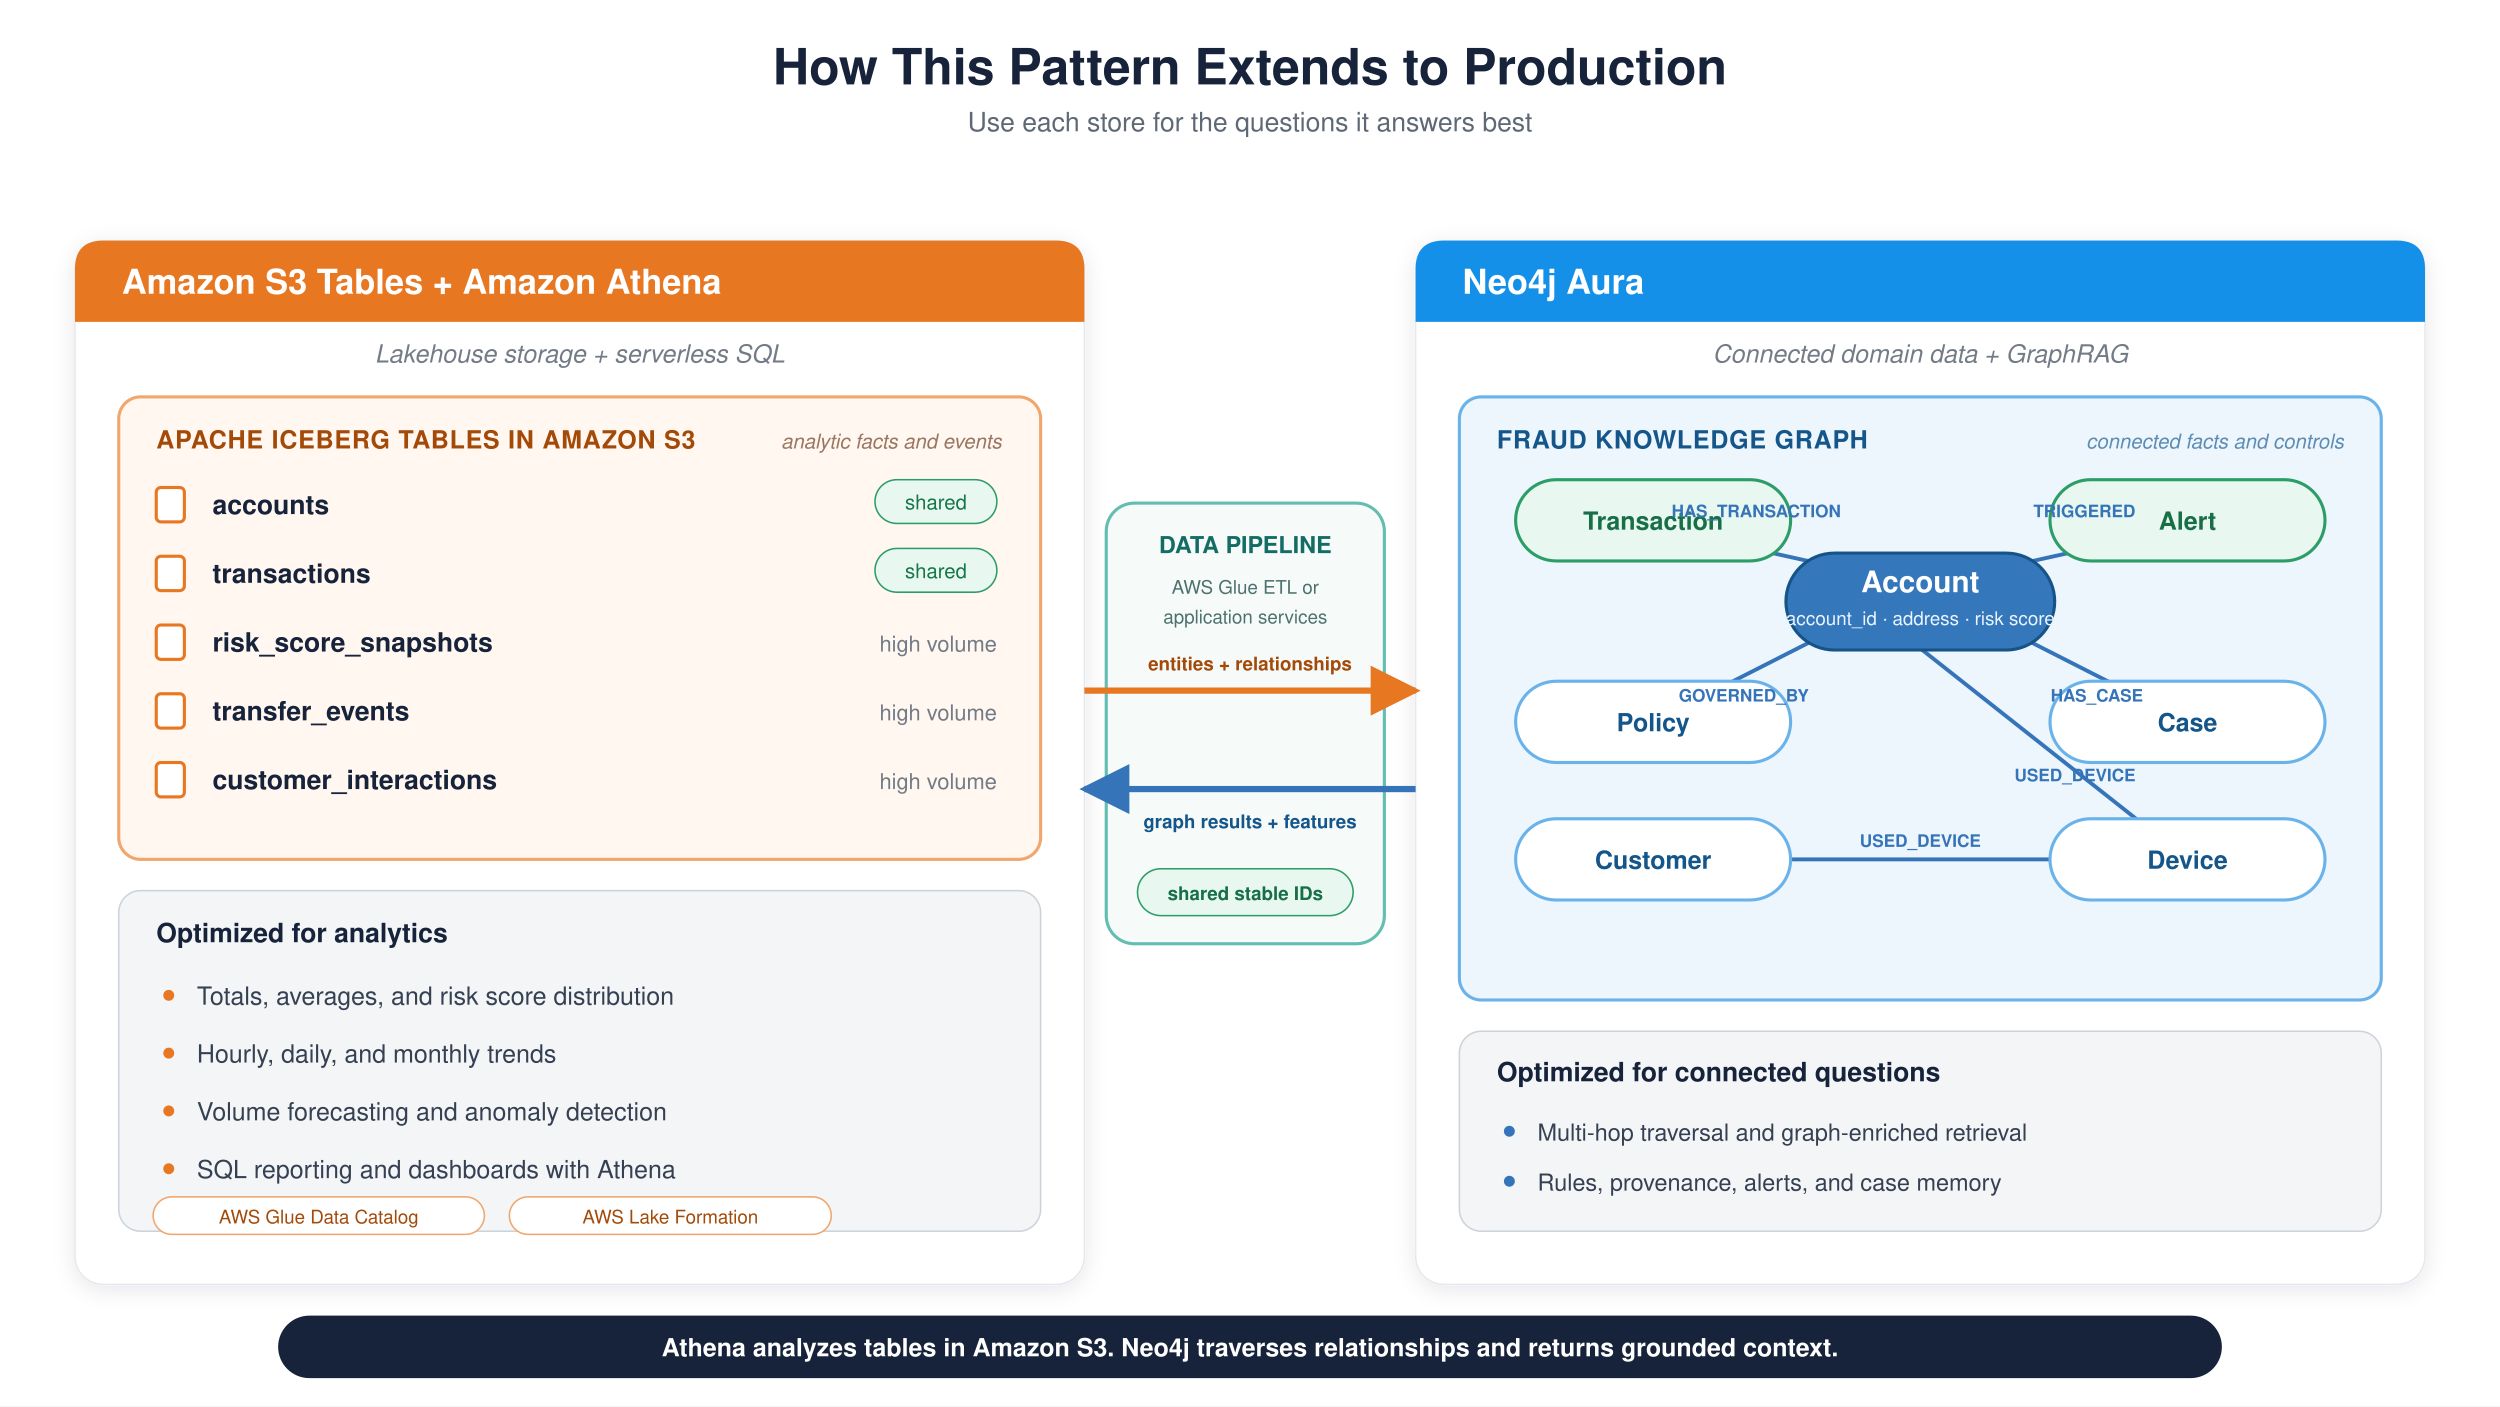
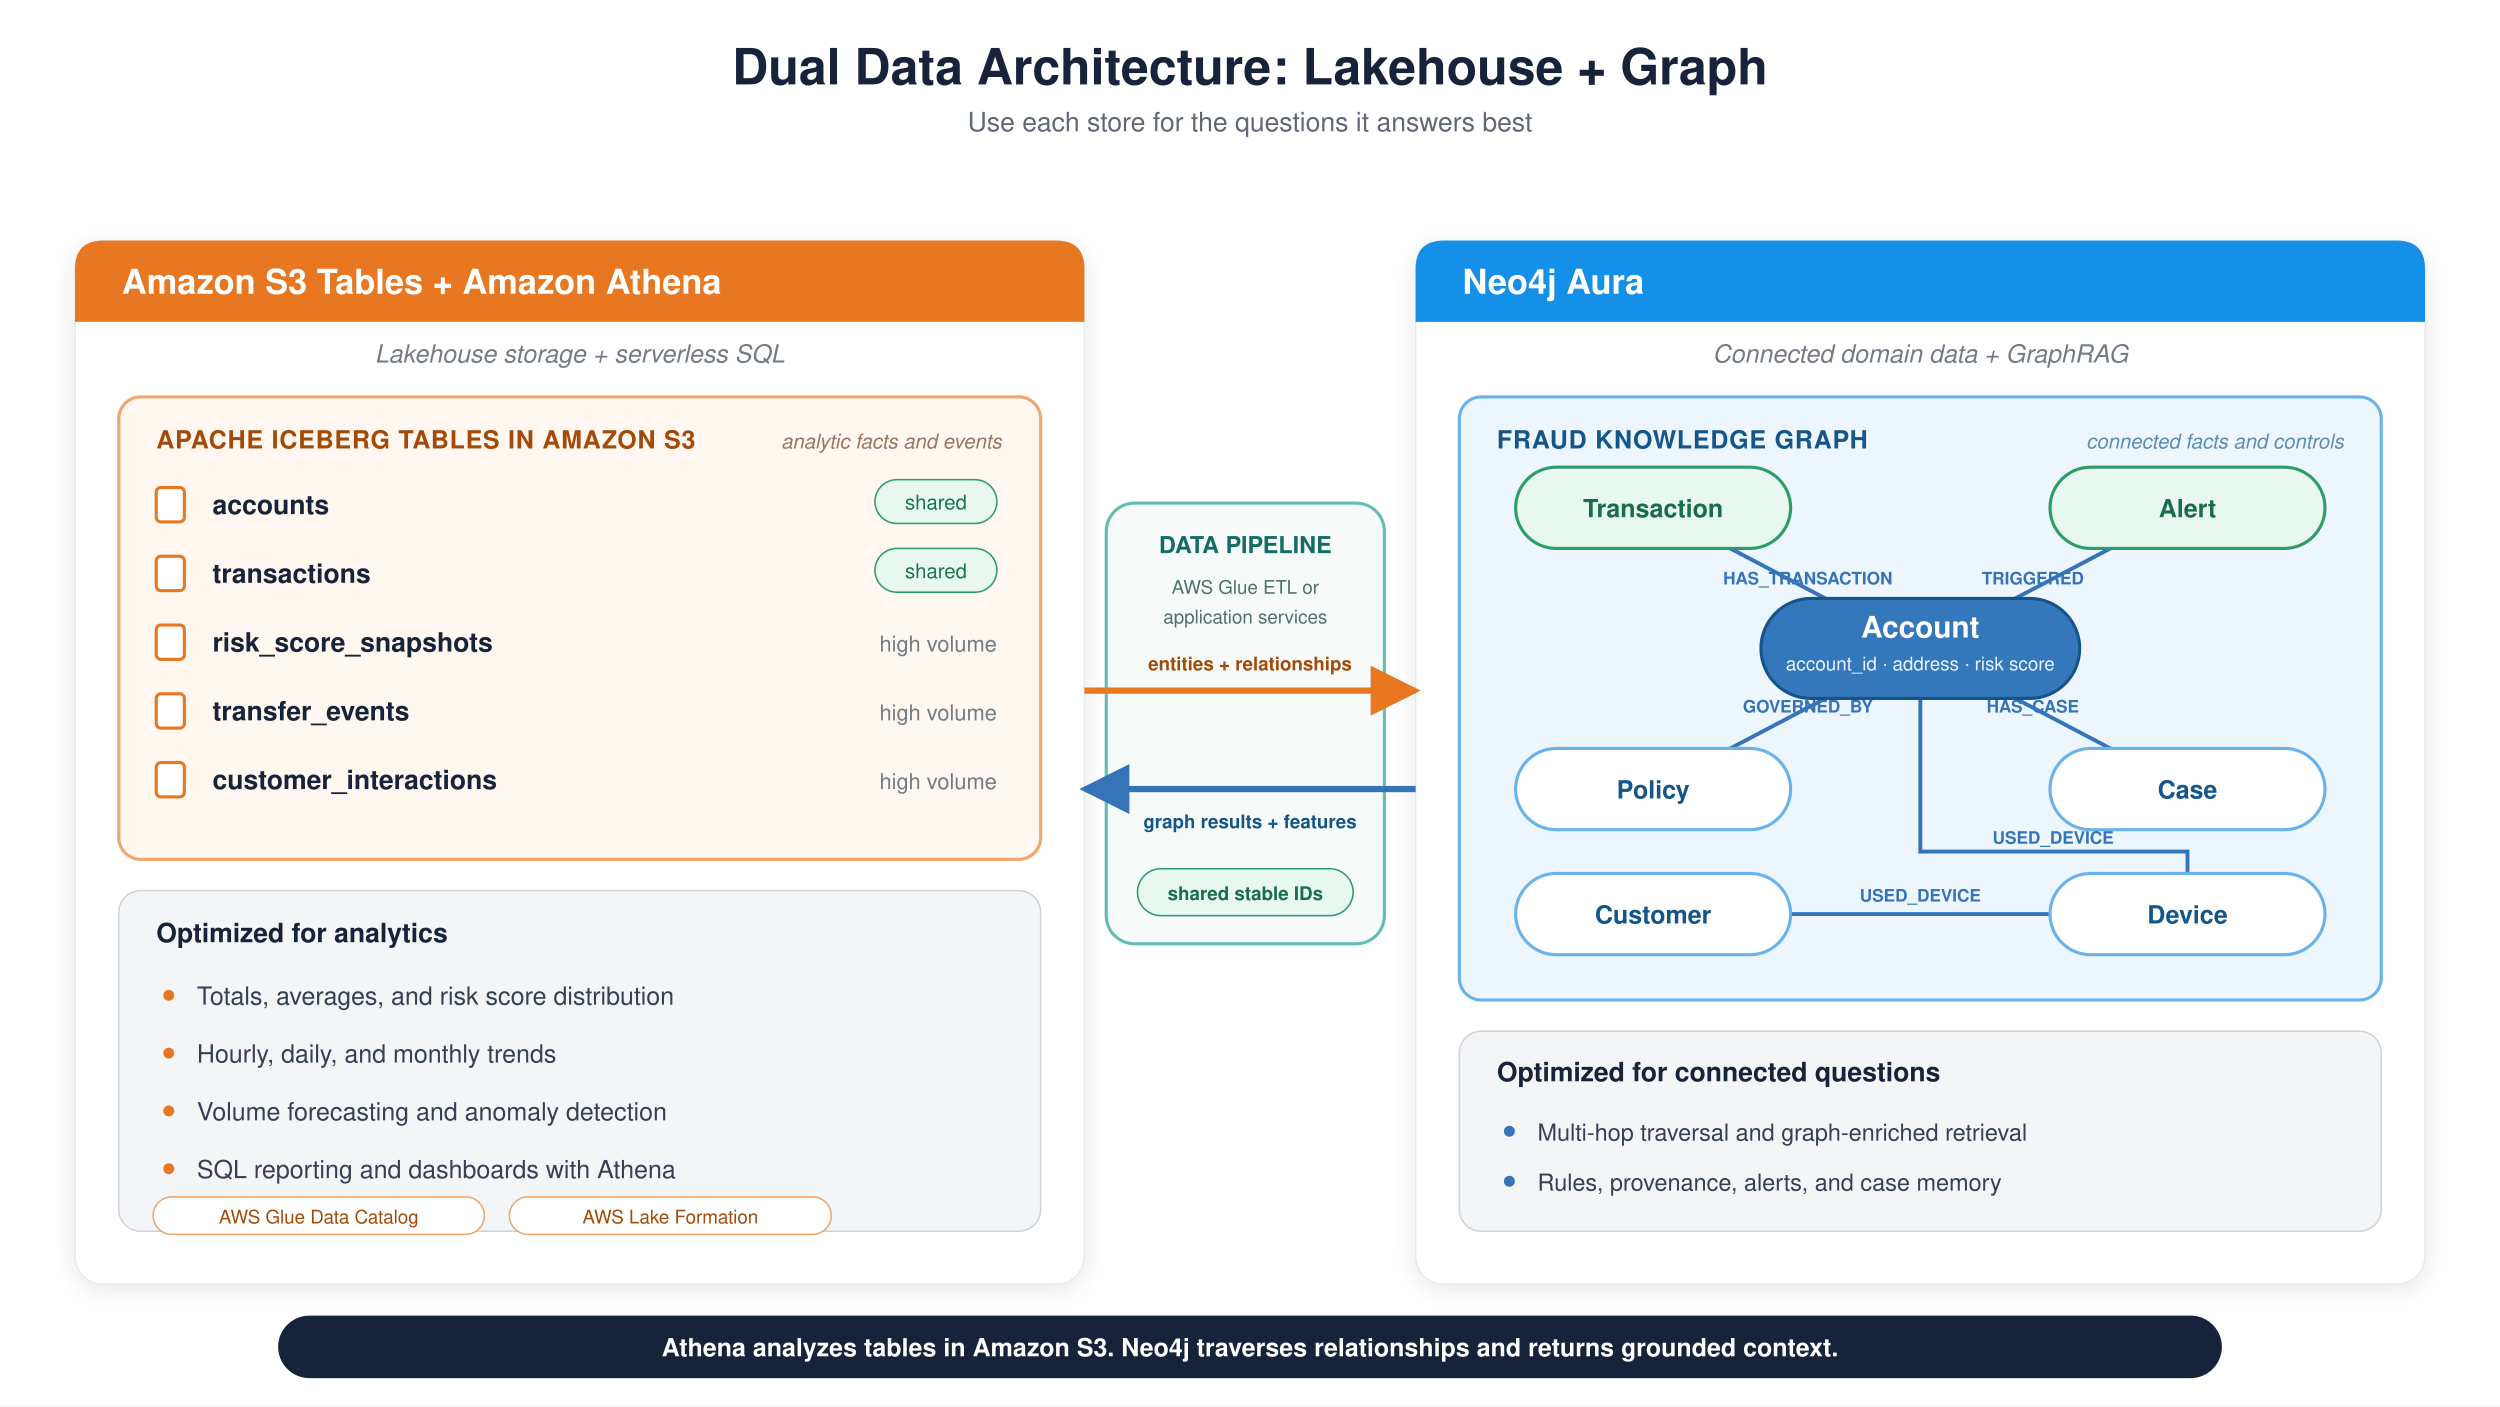
<svg xmlns="http://www.w3.org/2000/svg" width="1600" height="900" viewBox="0 0 1600 900" font-family="Helvetica Neue, Helvetica, Arial, sans-serif">
  <defs>
    <filter id="shadow" x="-10%" y="-10%" width="120%" height="130%">
      <feDropShadow dx="0" dy="3" stdDeviation="7" flood-color="#17233a" flood-opacity="0.10" />
    </filter>
    <marker id="arrow-orange" viewBox="0 0 10 10" refX="9" refY="5" markerWidth="8" markerHeight="8" orient="auto">
      <path d="M0 0 L10 5 L0 10 Z" fill="#E87722" />
    </marker>
    <marker id="arrow-blue" viewBox="0 0 10 10" refX="9" refY="5" markerWidth="8" markerHeight="8" orient="auto">
      <path d="M0 0 L10 5 L0 10 Z" fill="#3574B9" />
    </marker>
  </defs>
  <rect width="1600" height="900" fill="#FFFFFF" />
-   <text x="800" y="54" text-anchor="middle" font-size="32" font-weight="700" fill="#17233A">How This Pattern Extends to Production</text>
+   <text x="800" y="54" text-anchor="middle" font-size="32" font-weight="700" fill="#17233A">Dual Data Architecture: Lakehouse + Graph</text>
  <text x="800" y="84" text-anchor="middle" font-size="17" fill="#5F6875">Use each store for the questions it answers best</text>
  <rect x="48" y="154" width="646" height="668" rx="18" fill="#FFFFFF" stroke="#E5E8EC" filter="url(#shadow)" />
  <path d="M48 206 V172 Q48 154 66 154 H676 Q694 154 694 172 V206 Z" fill="#E87722" />
  <text x="78" y="188" font-size="22" font-weight="700" fill="#FFFFFF">Amazon S3 Tables + Amazon Athena</text>
  <text x="371" y="232" text-anchor="middle" font-size="16" font-style="italic" fill="#737B86">Lakehouse storage + serverless SQL</text>
  <rect x="76" y="254" width="590" height="296" rx="14" fill="#FFF7F0" stroke="#F0A66D" stroke-width="2" />
  <text x="100" y="287" font-size="16" font-weight="700" fill="#A34A09" letter-spacing="0.5">APACHE ICEBERG TABLES IN AMAZON S3</text>
  <text x="641" y="287" text-anchor="end" font-size="13" font-style="italic" fill="#9A7560">analytic facts and events</text>
  <g font-size="17" fill="#17233A">
    <rect x="100" y="312" width="18" height="22" rx="3" fill="#FFFFFF" stroke="#E87722" stroke-width="2" />
    <text x="136" y="329" font-weight="700">accounts</text>
    <rect x="560" y="307" width="78" height="28" rx="14" fill="#E8F7EF" stroke="#2D9D68" />
    <text x="599" y="326" text-anchor="middle" font-size="13" fill="#167748">shared</text>
    <rect x="100" y="356" width="18" height="22" rx="3" fill="#FFFFFF" stroke="#E87722" stroke-width="2" />
    <text x="136" y="373" font-weight="700">transactions</text>
    <rect x="560" y="351" width="78" height="28" rx="14" fill="#E8F7EF" stroke="#2D9D68" />
    <text x="599" y="370" text-anchor="middle" font-size="13" fill="#167748">shared</text>
    <rect x="100" y="400" width="18" height="22" rx="3" fill="#FFFFFF" stroke="#E87722" stroke-width="2" />
    <text x="136" y="417" font-weight="700">risk_score_snapshots</text>
    <text x="638" y="417" text-anchor="end" font-size="14" fill="#737B86">high volume</text>
    <rect x="100" y="444" width="18" height="22" rx="3" fill="#FFFFFF" stroke="#E87722" stroke-width="2" />
    <text x="136" y="461" font-weight="700">transfer_events</text>
    <text x="638" y="461" text-anchor="end" font-size="14" fill="#737B86">high volume</text>
    <rect x="100" y="488" width="18" height="22" rx="3" fill="#FFFFFF" stroke="#E87722" stroke-width="2" />
    <text x="136" y="505" font-weight="700">customer_interactions</text>
    <text x="638" y="505" text-anchor="end" font-size="14" fill="#737B86">high volume</text>
  </g>
  <rect x="76" y="570" width="590" height="218" rx="14" fill="#F3F5F7" stroke="#CDD3DA" />
  <text x="100" y="603" font-size="17" font-weight="700" fill="#17233A">Optimized for analytics</text>
  <g font-size="16" fill="#354052">
    <circle cx="108" cy="637" r="3.5" fill="#E87722" />
    <text x="126" y="643">Totals, averages, and risk score distribution</text>
    <circle cx="108" cy="674" r="3.5" fill="#E87722" />
    <text x="126" y="680">Hourly, daily, and monthly trends</text>
    <circle cx="108" cy="711" r="3.5" fill="#E87722" />
    <text x="126" y="717">Volume forecasting and anomaly detection</text>
    <circle cx="108" cy="748" r="3.5" fill="#E87722" />
    <text x="126" y="754">SQL reporting and dashboards with Athena</text>
  </g>
  <rect x="98" y="766" width="212" height="24" rx="12" fill="#FFFFFF" stroke="#F0A66D" />
  <text x="204" y="783" text-anchor="middle" font-size="12" fill="#A34A09">AWS Glue Data Catalog</text>
  <rect x="326" y="766" width="206" height="24" rx="12" fill="#FFFFFF" stroke="#F0A66D" />
  <text x="429" y="783" text-anchor="middle" font-size="12" fill="#A34A09">AWS Lake Formation</text>
  <rect x="906" y="154" width="646" height="668" rx="18" fill="#FFFFFF" stroke="#E5E8EC" filter="url(#shadow)" />
  <path d="M906 206 V172 Q906 154 924 154 H1534 Q1552 154 1552 172 V206 Z" fill="#1590E8" />
  <text x="936" y="188" font-size="22" font-weight="700" fill="#FFFFFF">Neo4j Aura</text>
  <text x="1229" y="232" text-anchor="middle" font-size="16" font-style="italic" fill="#737B86">Connected domain data + GraphRAG</text>
  <rect x="934" y="254" width="590" height="386" rx="14" fill="#EDF5FD" stroke="#6AB3EA" stroke-width="2" />
  <text x="958" y="287" font-size="16" font-weight="700" fill="#14558A" letter-spacing="0.5">FRAUD KNOWLEDGE GRAPH</text>
  <text x="1500" y="287" text-anchor="end" font-size="13" font-style="italic" fill="#5C8CB4">connected facts and controls</text>
  <g stroke="#3574B9" stroke-width="2.5" fill="none">
-     <line x1="1229" y1="375" x2="1058" y2="337" />
-     <line x1="1229" y1="375" x2="1400" y2="337" />
-     <line x1="1229" y1="375" x2="1058" y2="462" />
-     <line x1="1229" y1="375" x2="1400" y2="462" />
-     <line x1="1229" y1="415" x2="1400" y2="550" />
-     <line x1="1146" y1="550" x2="1312" y2="550" />
+     <line x1="1229" y1="415" x2="1058" y2="325" />
+     <line x1="1229" y1="415" x2="1400" y2="325" />
+     <line x1="1229" y1="415" x2="1058" y2="505" />
+     <line x1="1229" y1="415" x2="1400" y2="505" />
+     <polyline points="1229,447 1229,545 1400,545 1400,559" />
+     <line x1="1146" y1="585" x2="1312" y2="585" />
  </g>
-   <rect x="1143" y="354" width="172" height="62" rx="31" fill="#3477BB" stroke="#165488" stroke-width="2" />
-   <text x="1229" y="379" text-anchor="middle" font-size="19" font-weight="700" fill="#FFFFFF">Account</text>
-   <text x="1229" y="400" text-anchor="middle" font-size="12" fill="#EAF5FF">account_id · address · risk score</text>
+   <rect x="1127" y="383" width="204" height="64" rx="32" fill="#3477BB" stroke="#165488" stroke-width="2" />
+   <text x="1229" y="408" text-anchor="middle" font-size="19" font-weight="700" fill="#FFFFFF">Account</text>
+   <text x="1229" y="429" text-anchor="middle" font-size="12" fill="#EAF5FF" textLength="180" lengthAdjust="spacingAndGlyphs">account_id · address · risk score</text>
  <g font-size="16" text-anchor="middle">
-     <rect x="970" y="307" width="176" height="52" rx="26" fill="#E8F7EF" stroke="#2D9D68" stroke-width="2" />
-     <text x="1058" y="339" fill="#176E47" font-weight="700">Transaction</text>
-     <rect x="1312" y="307" width="176" height="52" rx="26" fill="#E8F7EF" stroke="#2D9D68" stroke-width="2" />
-     <text x="1400" y="339" fill="#176E47" font-weight="700">Alert</text>
-     <rect x="970" y="436" width="176" height="52" rx="26" fill="#FFFFFF" stroke="#6AB3EA" stroke-width="2" />
-     <text x="1058" y="468" fill="#14558A" font-weight="700">Policy</text>
-     <rect x="1312" y="436" width="176" height="52" rx="26" fill="#FFFFFF" stroke="#6AB3EA" stroke-width="2" />
-     <text x="1400" y="468" fill="#14558A" font-weight="700">Case</text>
-     <rect x="970" y="524" width="176" height="52" rx="26" fill="#FFFFFF" stroke="#6AB3EA" stroke-width="2" />
-     <text x="1058" y="556" fill="#14558A" font-weight="700">Customer</text>
-     <rect x="1312" y="524" width="176" height="52" rx="26" fill="#FFFFFF" stroke="#6AB3EA" stroke-width="2" />
-     <text x="1400" y="556" fill="#14558A" font-weight="700">Device</text>
+     <rect x="970" y="299" width="176" height="52" rx="26" fill="#E8F7EF" stroke="#2D9D68" stroke-width="2" />
+     <text x="1058" y="331" fill="#176E47" font-weight="700">Transaction</text>
+     <rect x="1312" y="299" width="176" height="52" rx="26" fill="#E8F7EF" stroke="#2D9D68" stroke-width="2" />
+     <text x="1400" y="331" fill="#176E47" font-weight="700">Alert</text>
+     <rect x="970" y="479" width="176" height="52" rx="26" fill="#FFFFFF" stroke="#6AB3EA" stroke-width="2" />
+     <text x="1058" y="511" fill="#14558A" font-weight="700">Policy</text>
+     <rect x="1312" y="479" width="176" height="52" rx="26" fill="#FFFFFF" stroke="#6AB3EA" stroke-width="2" />
+     <text x="1400" y="511" fill="#14558A" font-weight="700">Case</text>
+     <rect x="970" y="559" width="176" height="52" rx="26" fill="#FFFFFF" stroke="#6AB3EA" stroke-width="2" />
+     <text x="1058" y="591" fill="#14558A" font-weight="700">Customer</text>
+     <rect x="1312" y="559" width="176" height="52" rx="26" fill="#FFFFFF" stroke="#6AB3EA" stroke-width="2" />
+     <text x="1400" y="591" fill="#14558A" font-weight="700">Device</text>
  </g>
  <g font-size="11" font-weight="700" fill="#3574B9" text-anchor="middle">
-     <text x="1124" y="331">HAS_TRANSACTION</text>
-     <text x="1334" y="331">TRIGGERED</text>
-     <text x="1116" y="449">GOVERNED_BY</text>
-     <text x="1342" y="449">HAS_CASE</text>
-     <text x="1328" y="500">USED_DEVICE</text>
-     <text x="1229" y="542">USED_DEVICE</text>
+     <text x="1157" y="374">HAS_TRANSACTION</text>
+     <text x="1301" y="374">TRIGGERED</text>
+     <text x="1157" y="456">GOVERNED_BY</text>
+     <text x="1301" y="456">HAS_CASE</text>
+     <text x="1314" y="540">USED_DEVICE</text>
+     <text x="1229" y="577">USED_DEVICE</text>
  </g>
  <rect x="934" y="660" width="590" height="128" rx="14" fill="#F3F5F7" stroke="#CDD3DA" />
  <text x="958" y="692" font-size="17" font-weight="700" fill="#17233A">Optimized for connected questions</text>
  <g font-size="15" fill="#354052">
    <circle cx="966" cy="724" r="3.5" fill="#3574B9" />
    <text x="984" y="730">Multi-hop traversal and graph-enriched retrieval</text>
    <circle cx="966" cy="756" r="3.5" fill="#3574B9" />
    <text x="984" y="762">Rules, provenance, alerts, and case memory</text>
  </g>
  <rect x="708" y="322" width="178" height="282" rx="18" fill="#F6FBFA" stroke="#64BDB1" stroke-width="2" />
  <text x="797" y="354" text-anchor="middle" font-size="15" font-weight="700" fill="#146D65">DATA PIPELINE</text>
  <text x="797" y="380" text-anchor="middle" font-size="12" fill="#4D716D">AWS Glue ETL or</text>
  <text x="797" y="399" text-anchor="middle" font-size="12" fill="#4D716D">application services</text>
  <line x1="694" y1="442" x2="906" y2="442" stroke="#E87722" stroke-width="4" marker-end="url(#arrow-orange)" />
  <text x="800" y="429" text-anchor="middle" font-size="12" font-weight="700" fill="#A34A09">entities + relationships</text>
  <line x1="906" y1="505" x2="694" y2="505" stroke="#3574B9" stroke-width="4" marker-end="url(#arrow-blue)" />
  <text x="800" y="530" text-anchor="middle" font-size="12" font-weight="700" fill="#14558A">graph results + features</text>
  <rect x="728" y="556" width="138" height="30" rx="15" fill="#E8F7EF" stroke="#2D9D68" />
  <text x="797" y="576" text-anchor="middle" font-size="12" font-weight="700" fill="#176E47">shared stable IDs</text>
  <rect x="178" y="842" width="1244" height="40" rx="20" fill="#17233A" />
  <text x="800" y="868" text-anchor="middle" font-size="16" font-weight="700" fill="#FFFFFF">Athena analyzes tables in Amazon S3. Neo4j traverses relationships and returns grounded context.</text>
</svg>
